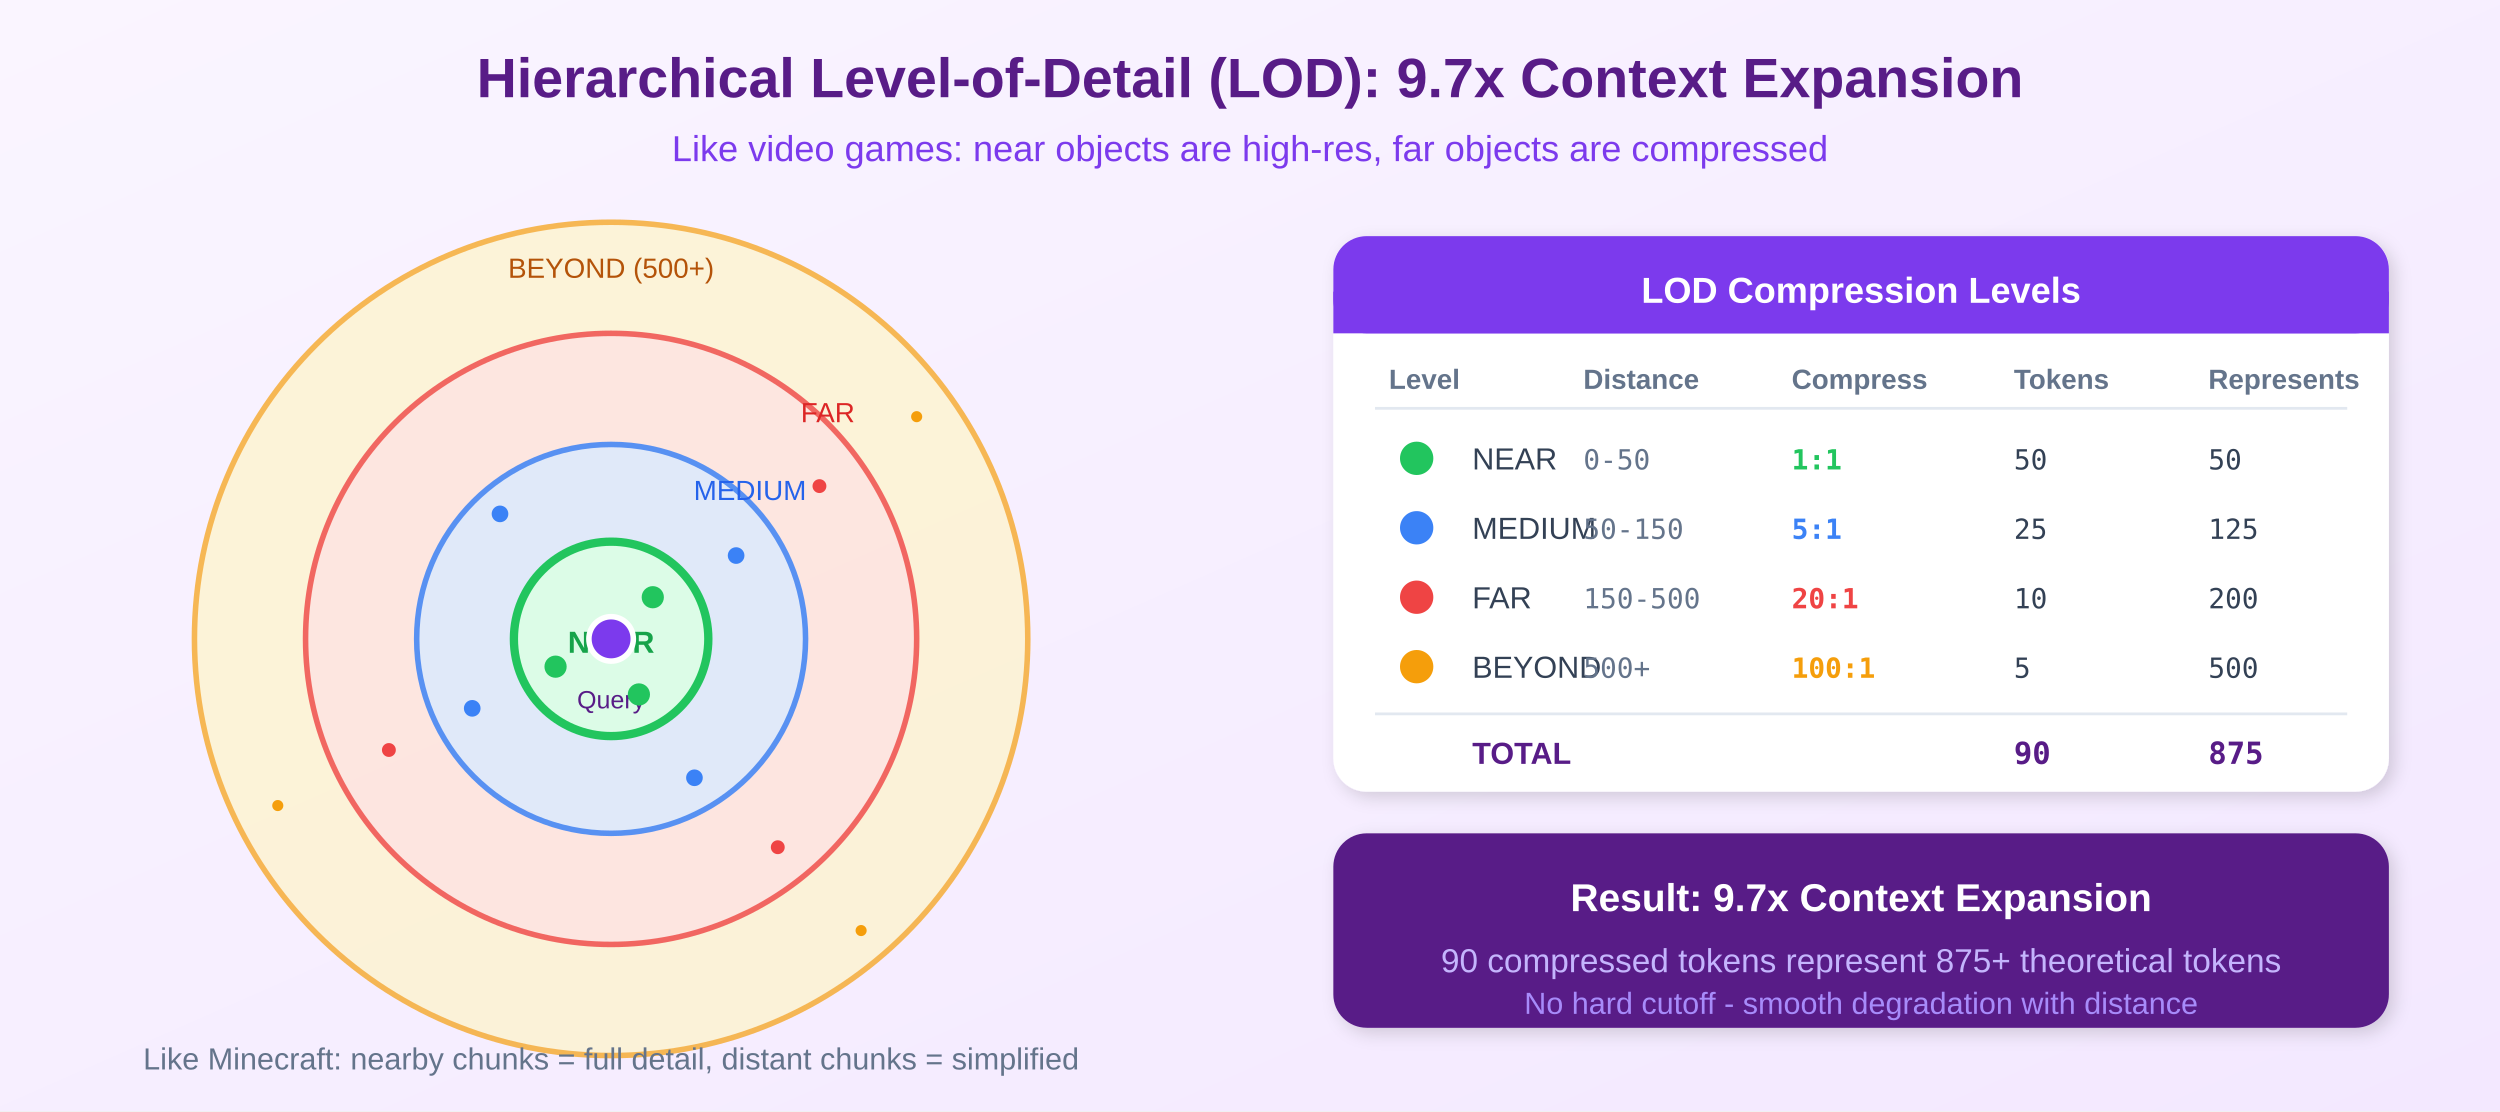
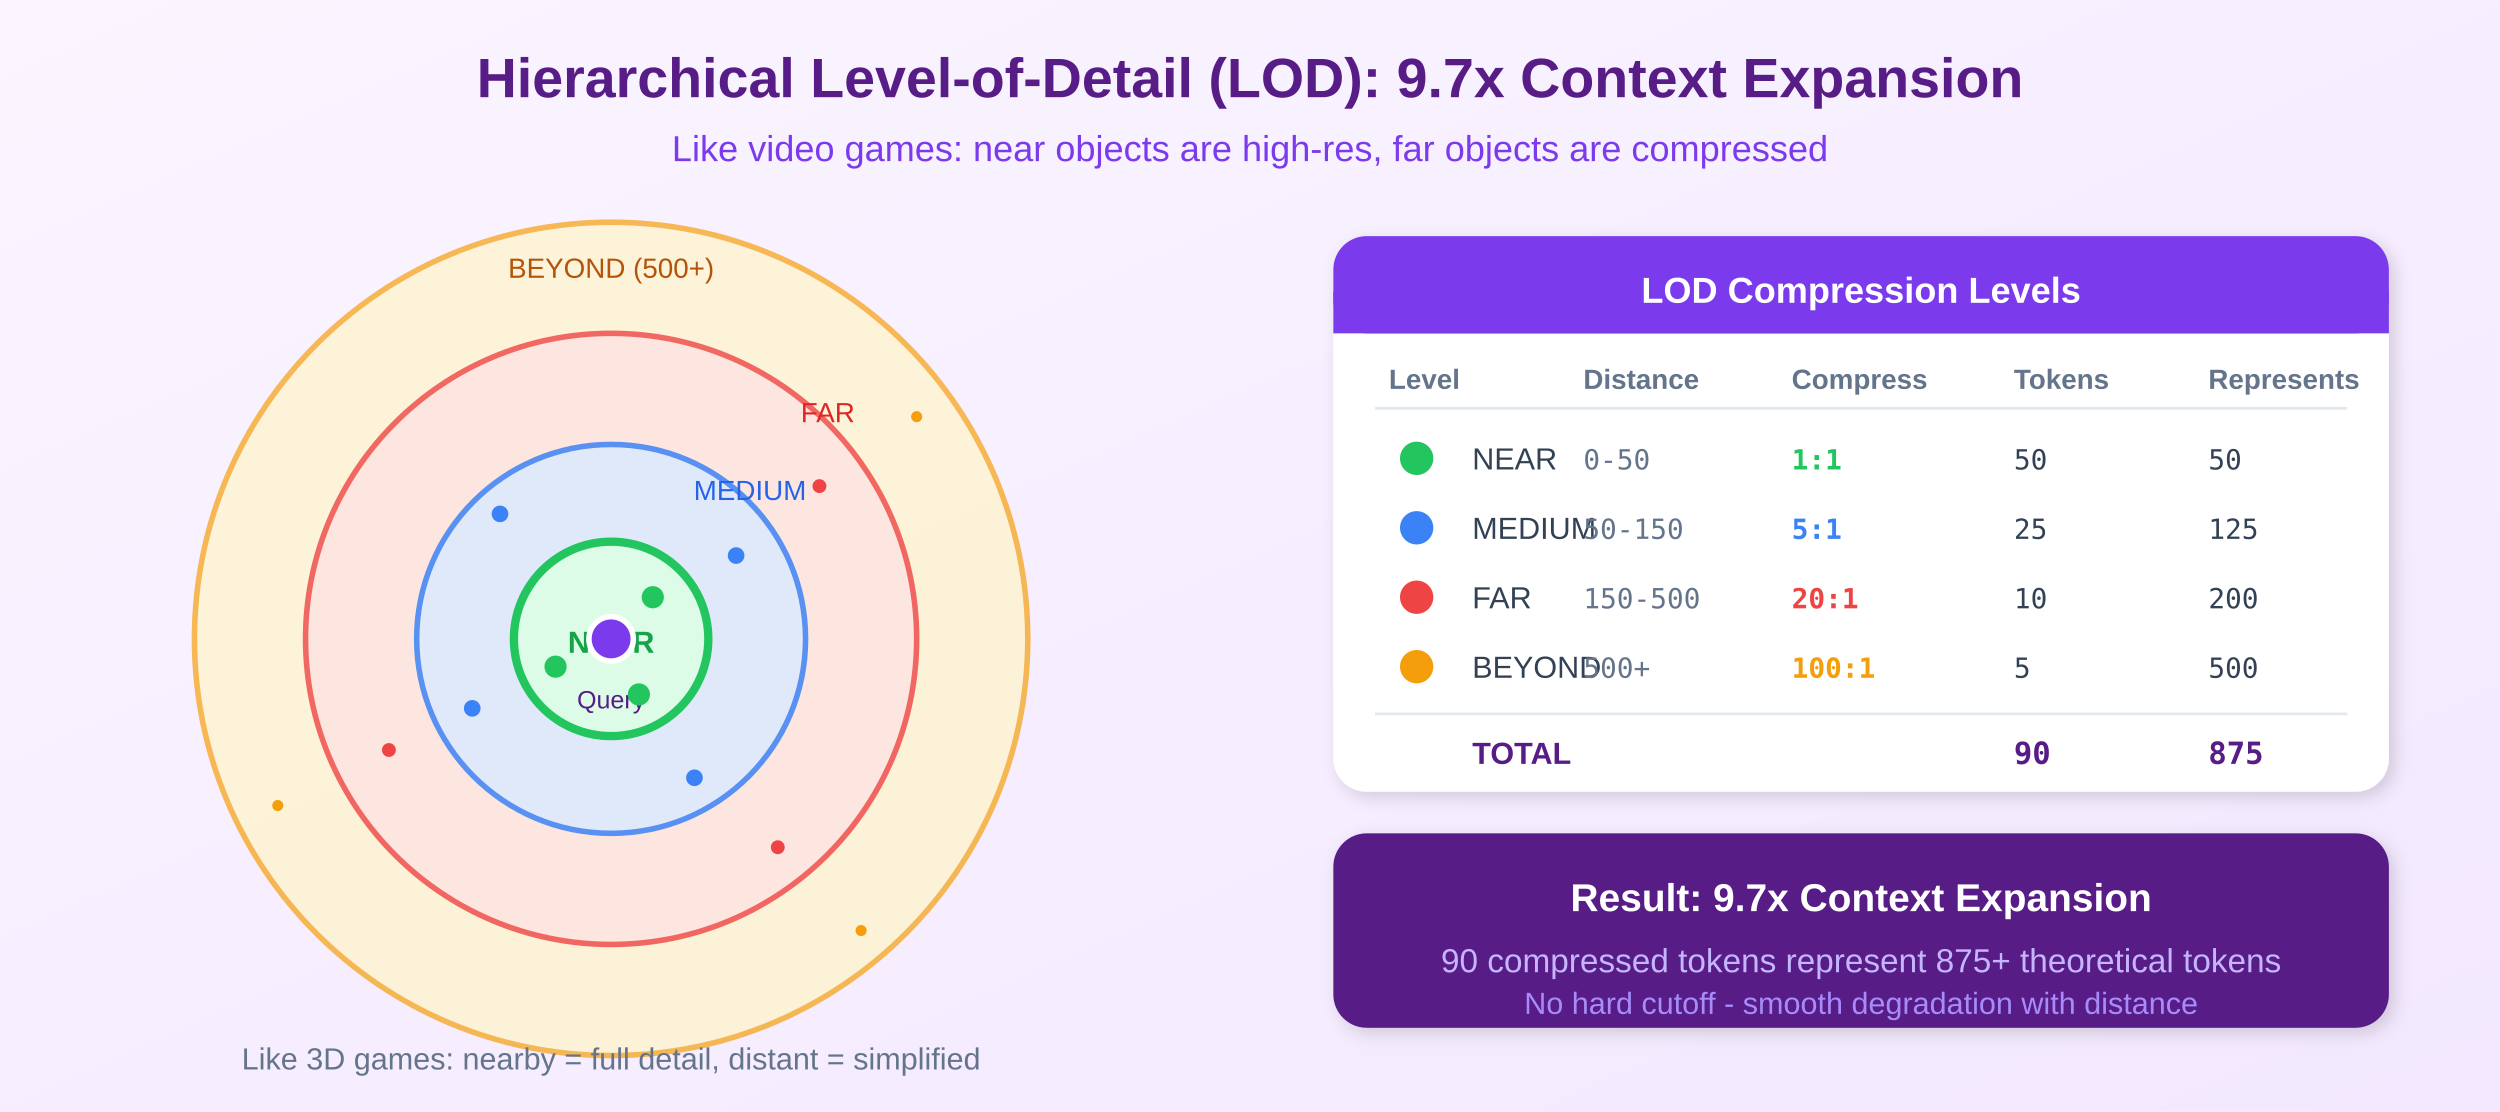
<svg xmlns="http://www.w3.org/2000/svg" viewBox="0 0 900 400">
  <defs>
    <linearGradient id="bgLod" x1="0%" y1="0%" x2="100%" y2="100%">
      <stop offset="0%" style="stop-color:#faf5ff" />
      <stop offset="100%" style="stop-color:#f3e8ff" />
    </linearGradient>
    <filter id="shadowLod" x="-20%" y="-20%" width="140%" height="140%">
      <feDropShadow dx="2" dy="2" stdDeviation="3" flood-opacity="0.15" />
    </filter>
  </defs>
  <rect x="0" y="0" width="900" height="400" fill="url(#bgLod)" />
  <text x="450" y="35" text-anchor="middle" font-family="Arial" font-size="20" fill="#581c87" font-weight="bold">Hierarchical Level-of-Detail (LOD): 9.7x Context Expansion</text>
  <text x="450" y="58" text-anchor="middle" font-family="Arial" font-size="13" fill="#7c3aed">Like video games: near objects are high-res, far objects are compressed</text>
  <g transform="translate(220, 230)">
    <circle cx="0" cy="0" r="150" fill="#fef3c7" stroke="#f59e0b" stroke-width="2" opacity="0.7" />
    <text x="0" y="-130" text-anchor="middle" font-family="Arial" font-size="10" fill="#b45309">BEYOND (500+)</text>
    <circle cx="0" cy="0" r="110" fill="#fee2e2" stroke="#ef4444" stroke-width="2" opacity="0.8" />
    <text x="78" y="-78" text-anchor="middle" font-family="Arial" font-size="10" fill="#dc2626">FAR</text>
    <circle cx="0" cy="0" r="70" fill="#dbeafe" stroke="#3b82f6" stroke-width="2" opacity="0.85" />
    <text x="50" y="-50" text-anchor="middle" font-family="Arial" font-size="10" fill="#2563eb">MEDIUM</text>
    <circle cx="0" cy="0" r="35" fill="#dcfce7" stroke="#22c55e" stroke-width="3" />
    <text x="0" y="5" text-anchor="middle" font-family="Arial" font-size="11" fill="#16a34a" font-weight="bold">NEAR</text>
    <circle cx="0" cy="0" r="8" fill="#7c3aed" stroke="white" stroke-width="2" />
    <text x="0" y="25" text-anchor="middle" font-family="Arial" font-size="9" fill="#581c87">Query</text>
    <circle cx="15" cy="-15" r="4" fill="#22c55e" />
    <circle cx="-20" cy="10" r="4" fill="#22c55e" />
    <circle cx="10" cy="20" r="4" fill="#22c55e" />
    <circle cx="45" cy="-30" r="3" fill="#3b82f6" />
    <circle cx="-50" cy="25" r="3" fill="#3b82f6" />
    <circle cx="30" cy="50" r="3" fill="#3b82f6" />
    <circle cx="-40" cy="-45" r="3" fill="#3b82f6" />
    <circle cx="75" cy="-55" r="2.5" fill="#ef4444" />
    <circle cx="-80" cy="40" r="2.5" fill="#ef4444" />
    <circle cx="60" cy="75" r="2.5" fill="#ef4444" />
    <circle cx="110" cy="-80" r="2" fill="#f59e0b" />
    <circle cx="-120" cy="60" r="2" fill="#f59e0b" />
    <circle cx="90" cy="105" r="2" fill="#f59e0b" />
  </g>
  <g transform="translate(480, 85)">
    <rect x="0" y="0" width="380" height="200" rx="12" fill="white" filter="url(#shadowLod)" />
    <rect x="0" y="0" width="380" height="35" rx="12" fill="#7c3aed" />
    <rect x="0" y="20" width="380" height="15" fill="#7c3aed" />
    <text x="190" y="24" text-anchor="middle" font-family="Arial" font-size="13" fill="white" font-weight="bold">LOD Compression Levels</text>
    <text x="20" y="55" font-family="Arial" font-size="10" fill="#64748b" font-weight="bold">Level</text>
    <text x="90" y="55" font-family="Arial" font-size="10" fill="#64748b" font-weight="bold">Distance</text>
    <text x="165" y="55" font-family="Arial" font-size="10" fill="#64748b" font-weight="bold">Compress</text>
    <text x="245" y="55" font-family="Arial" font-size="10" fill="#64748b" font-weight="bold">Tokens</text>
    <text x="315" y="55" font-family="Arial" font-size="10" fill="#64748b" font-weight="bold">Represents</text>
    <line x1="15" y1="62" x2="365" y2="62" stroke="#e2e8f0" stroke-width="1" />
    <circle cx="30" cy="80" r="6" fill="#22c55e" />
    <text x="50" y="84" font-family="Arial" font-size="11" fill="#334155">NEAR</text>
    <text x="90" y="84" font-family="monospace" font-size="10" fill="#64748b">0-50</text>
    <text x="165" y="84" font-family="monospace" font-size="10" fill="#22c55e" font-weight="bold">1:1</text>
    <text x="245" y="84" font-family="monospace" font-size="10" fill="#334155">50</text>
    <text x="315" y="84" font-family="monospace" font-size="10" fill="#334155">50</text>
    <circle cx="30" cy="105" r="6" fill="#3b82f6" />
    <text x="50" y="109" font-family="Arial" font-size="11" fill="#334155">MEDIUM</text>
    <text x="90" y="109" font-family="monospace" font-size="10" fill="#64748b">50-150</text>
    <text x="165" y="109" font-family="monospace" font-size="10" fill="#3b82f6" font-weight="bold">5:1</text>
    <text x="245" y="109" font-family="monospace" font-size="10" fill="#334155">25</text>
    <text x="315" y="109" font-family="monospace" font-size="10" fill="#334155">125</text>
    <circle cx="30" cy="130" r="6" fill="#ef4444" />
    <text x="50" y="134" font-family="Arial" font-size="11" fill="#334155">FAR</text>
    <text x="90" y="134" font-family="monospace" font-size="10" fill="#64748b">150-500</text>
    <text x="165" y="134" font-family="monospace" font-size="10" fill="#ef4444" font-weight="bold">20:1</text>
    <text x="245" y="134" font-family="monospace" font-size="10" fill="#334155">10</text>
    <text x="315" y="134" font-family="monospace" font-size="10" fill="#334155">200</text>
    <circle cx="30" cy="155" r="6" fill="#f59e0b" />
    <text x="50" y="159" font-family="Arial" font-size="11" fill="#334155">BEYOND</text>
    <text x="90" y="159" font-family="monospace" font-size="10" fill="#64748b">500+</text>
    <text x="165" y="159" font-family="monospace" font-size="10" fill="#f59e0b" font-weight="bold">100:1</text>
    <text x="245" y="159" font-family="monospace" font-size="10" fill="#334155">5</text>
    <text x="315" y="159" font-family="monospace" font-size="10" fill="#334155">500</text>
    <line x1="15" y1="172" x2="365" y2="172" stroke="#e2e8f0" stroke-width="1" />
    <text x="50" y="190" font-family="Arial" font-size="11" fill="#581c87" font-weight="bold">TOTAL</text>
    <text x="245" y="190" font-family="monospace" font-size="11" fill="#581c87" font-weight="bold">90</text>
    <text x="315" y="190" font-family="monospace" font-size="11" fill="#581c87" font-weight="bold">875</text>
  </g>
  <g transform="translate(480, 300)">
    <rect x="0" y="0" width="380" height="70" rx="12" fill="#581c87" filter="url(#shadowLod)" />
    <text x="190" y="28" text-anchor="middle" font-family="Arial" font-size="14" fill="white" font-weight="bold">Result: 9.7x Context Expansion</text>
    <text x="190" y="50" text-anchor="middle" font-family="Arial" font-size="12" fill="#c4b5fd">90 compressed tokens represent 875+ theoretical tokens</text>
    <text x="190" y="65" text-anchor="middle" font-family="Arial" font-size="11" fill="#a78bfa">No hard cutoff - smooth degradation with distance</text>
  </g>
  <text x="220" y="385" text-anchor="middle" font-family="Arial" font-size="11" fill="#64748b">
-     Like Minecraft: nearby chunks = full detail, distant chunks = simplified
+     Like 3D games: nearby = full detail, distant = simplified
  </text>
</svg>
